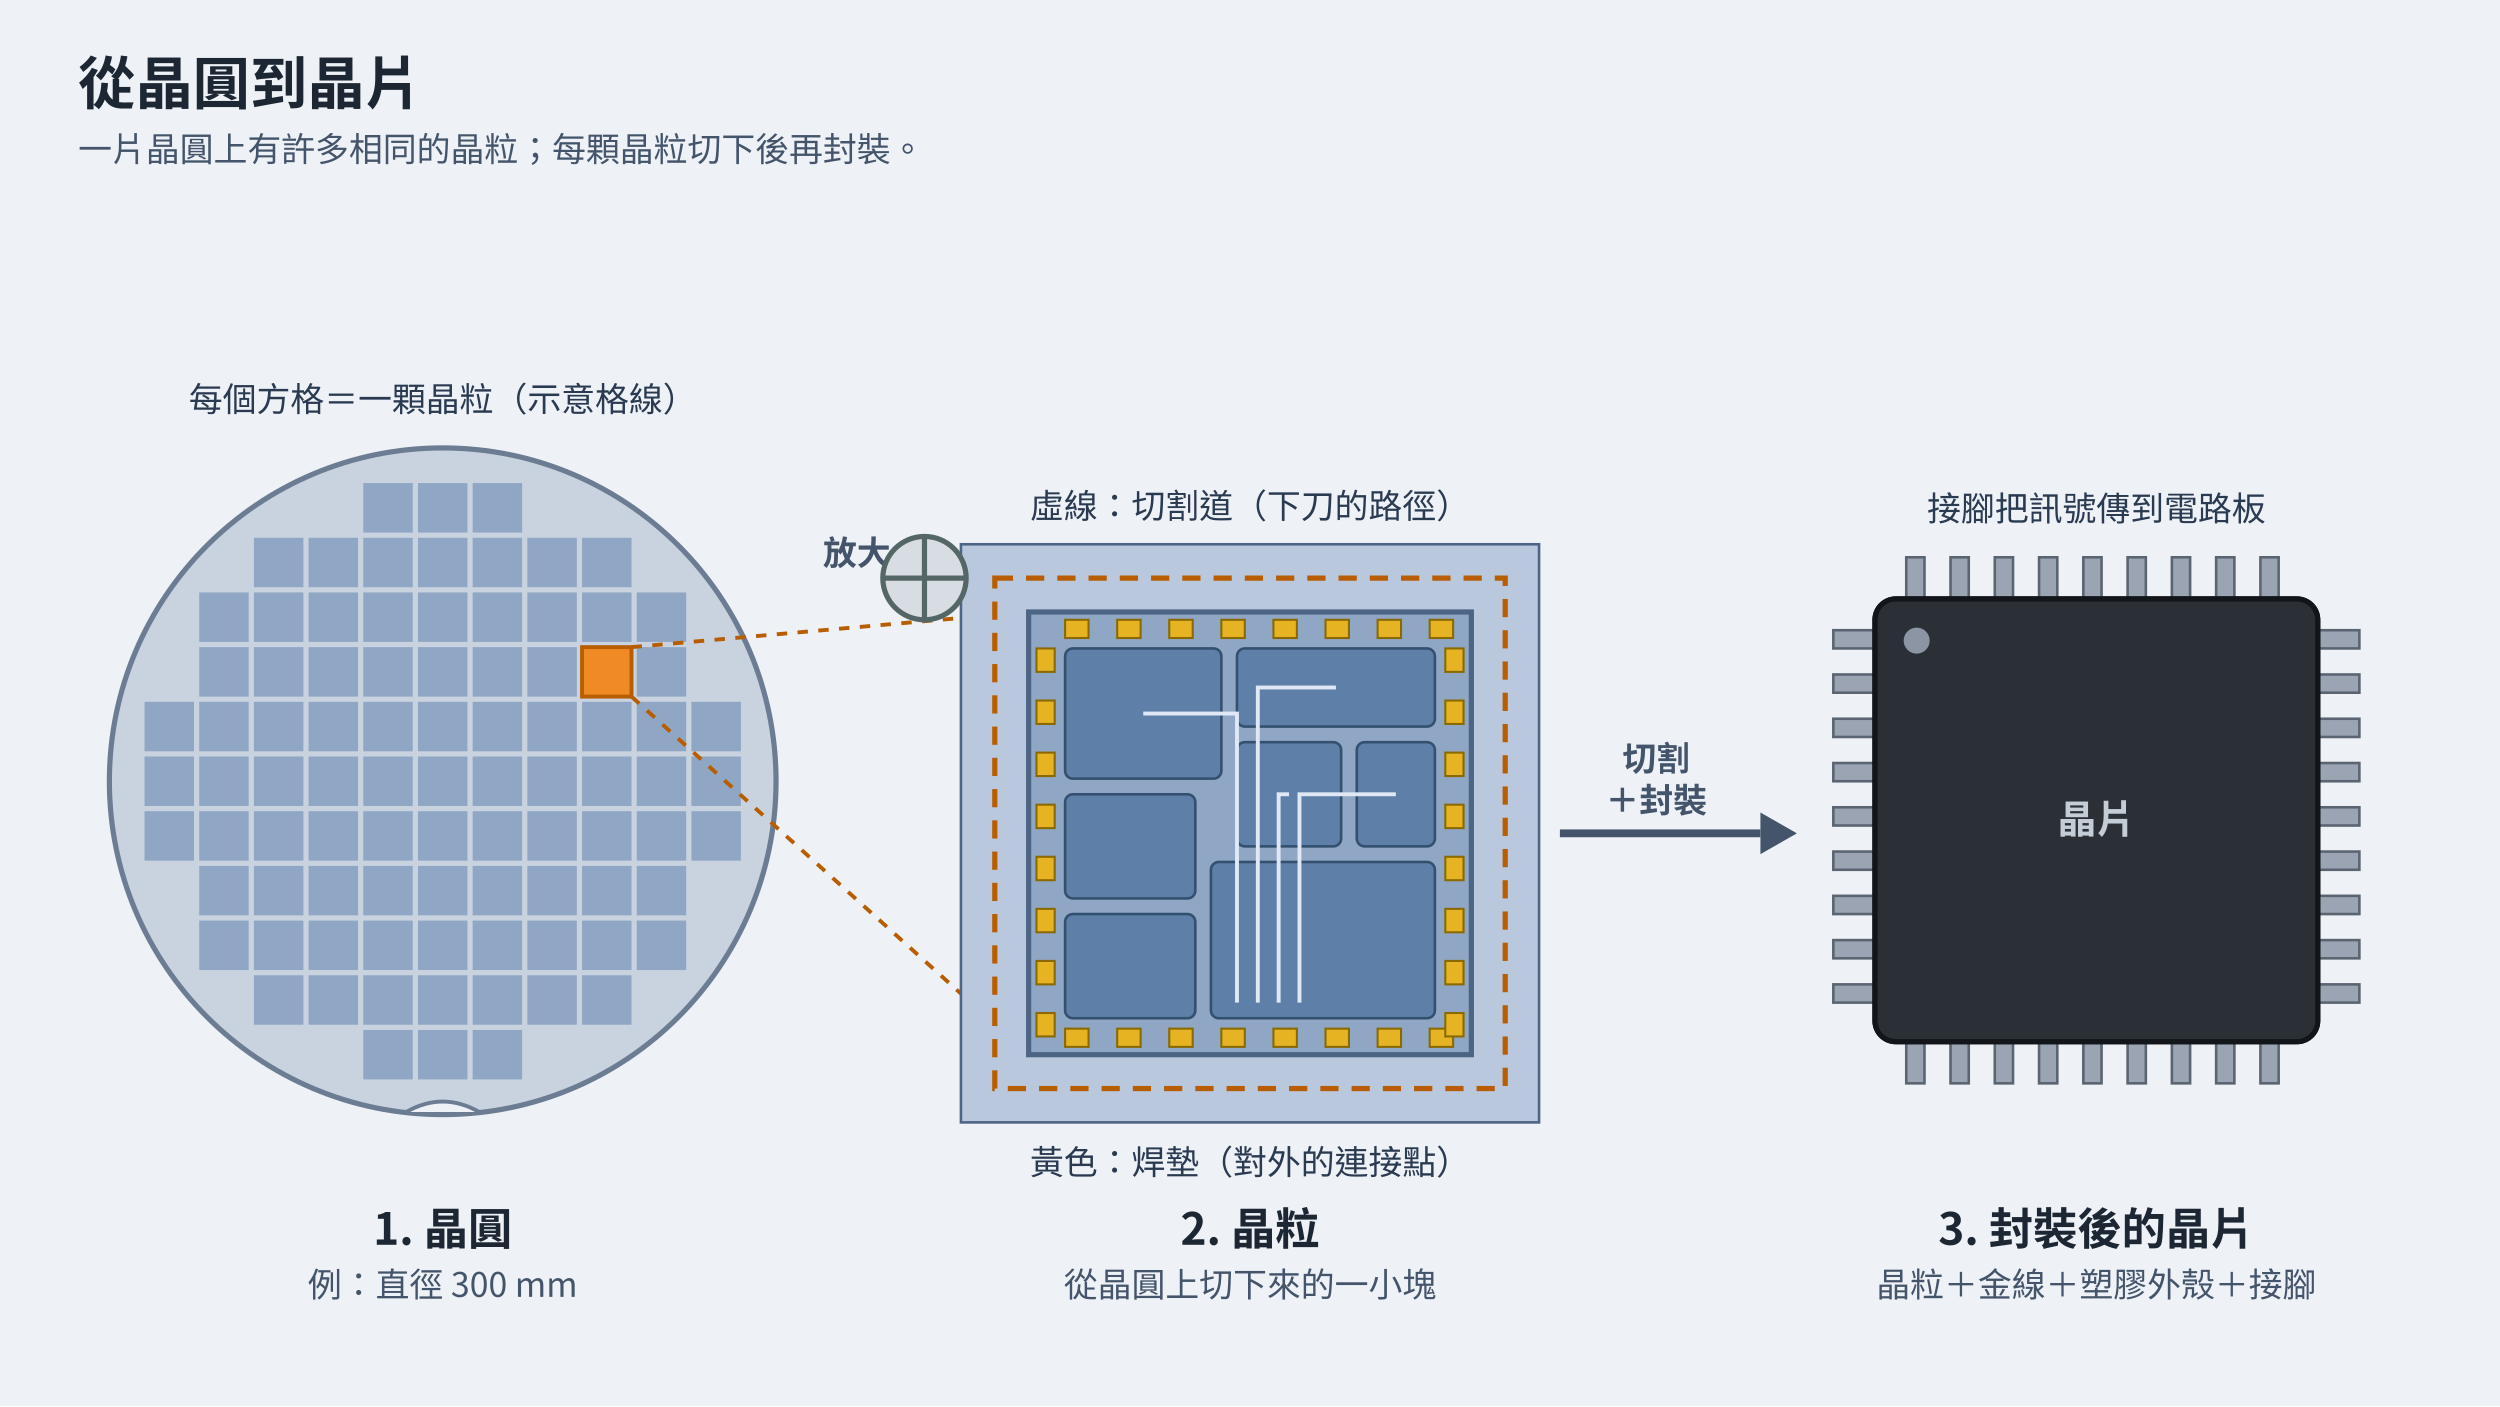
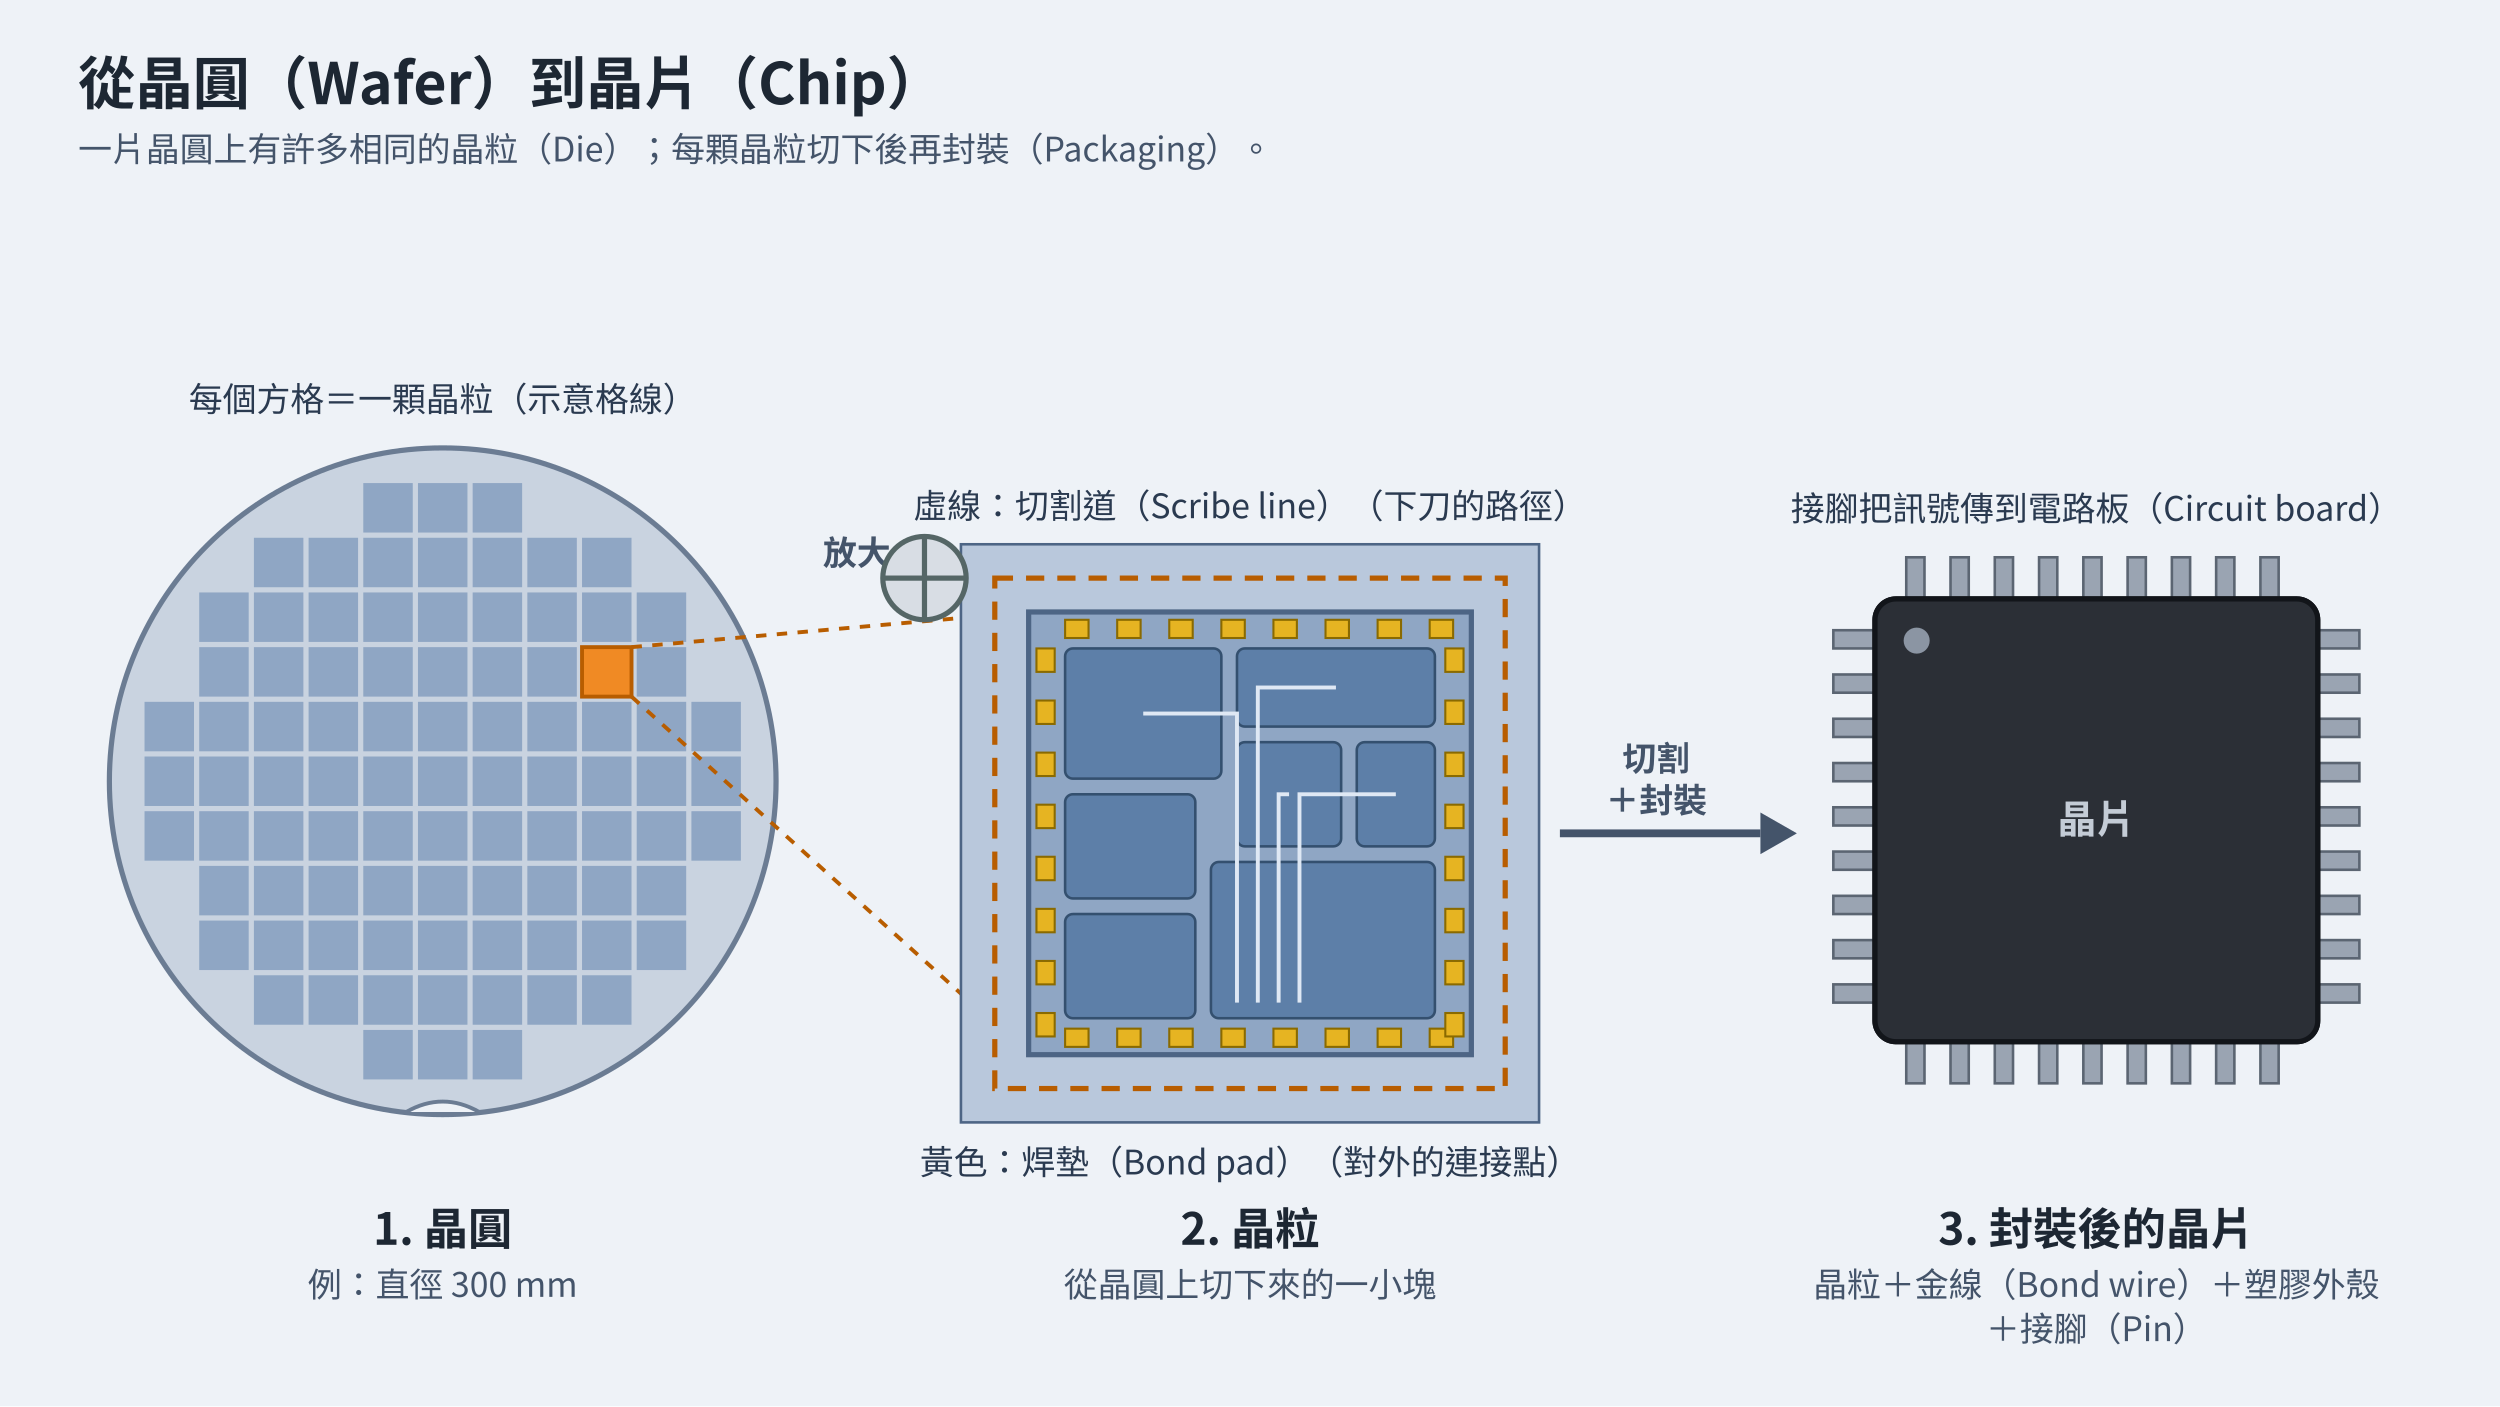
<svg xmlns="http://www.w3.org/2000/svg" xml:lang="zh-Hant-TW" viewBox="0 0 960 540" width="960" height="540" role="img" aria-labelledby="t d">
  <style>
text{font-family:"Noto Sans TC","PingFang TC","Microsoft JhengHei","Noto Sans CJK TC",system-ui,-apple-system,"Segoe UI",Roboto,sans-serif;fill:#1d2733}
.title{font-size:22px;font-weight:700}
.cap{font-size:17px;font-weight:700}
.sub{font-size:13px;fill:#44546a}
.lab{font-size:13px;fill:#2a3a50}
.arrow{font-size:13px;fill:#44546a;font-weight:600}
.waf{fill:#c9d3e0;stroke:#6b7c93;stroke-width:2}
.dies rect{fill:#8fa6c4}
.hl{fill:#f08a24;stroke:#b85d00;stroke-width:1.5}
.dieb{fill:#8fa6c4;stroke:#4d6585;stroke-width:2}
.scribe{fill:none;stroke:#b85d00;stroke-width:2;stroke-dasharray:7 5}
.nb{fill:#b9c8dc;stroke:#4d6585}
.blk{fill:#5d7fa8;stroke:#34506f;stroke-width:1}
.wire{fill:none;stroke:#dfe8f4;stroke-width:1.5}
.pad{fill:#e6b422;stroke:#8a6a00;stroke-width:.8}
.lead{fill:#9aa4b2;stroke:#5b6572;stroke-width:1}
.body{fill:#2b2f36;stroke:#12151a;stroke-width:2}
.bw{stroke:#e6b422;stroke-width:1.5}
.link{stroke:#b85d00;stroke-width:1.5;stroke-dasharray:4 4;fill:none}
.ar{fill:none;stroke:#44546a;stroke-width:3}
.arh{fill:#44546a}
.ring{fill:none;stroke:#f08a24;stroke-width:4;opacity:0}
.saw{fill:#d8dde4;stroke:#566;stroke-width:2}
.cover{animation:cov 12s infinite}
.sawg{animation:sw 12s infinite}
.r1{animation:r1 12s infinite}.r2{animation:r2 12s infinite}.r3{animation:r3 12s infinite}
.pulse{animation:pu 12s infinite}
@keyframes r1{0%,2%{opacity:0}5%,25%{opacity:1}30%,100%{opacity:0}}
@keyframes r2{0%,30%{opacity:0}35%,55%{opacity:1}60%,100%{opacity:0}}
@keyframes r3{0%,60%{opacity:0}65%,92%{opacity:1}97%,100%{opacity:0}}
@keyframes pu{0%,100%{opacity:1}15%{opacity:.35}30%{opacity:1}45%{opacity:.35}60%{opacity:1}}
@keyframes sw{0%,33%{opacity:0;transform:translateX(-30px)}36%{opacity:1;transform:translateX(-30px)}54%{opacity:1;transform:translateX(200px)}58%,100%{opacity:0;transform:translateX(200px)}}
@keyframes cov{0%,60%{opacity:1}64%,76%{opacity:0}82%,100%{opacity:1}}
@media (prefers-reduced-motion:reduce){.cover,.sawg,.r1,.r2,.r3,.pulse{animation:none}.sawg,.ring{opacity:0}}
</style>
  <rect width="960" height="540" fill="#eef2f7" />
-   <text class="title" x="30" y="40">從晶圓到晶片</text>
-   <text class="sub" x="30" y="62">一片晶圓上有許多相同的晶粒；每顆晶粒切下後再封裝。</text>
+   <text class="title" x="30" y="40">從晶圓（Wafer）到晶片（Chip）</text>
+   <text class="sub" x="30" y="62">一片晶圓上有許多相同的晶粒（Die）；每顆晶粒切下後再封裝（Packaging）。</text>
  <circle class="ring r1" cx="170" cy="300" r="138" />
  <circle class="waf" cx="170" cy="300" r="128" />
  <path d="M156 427 Q170 419 184 427" fill="#eef2f7" stroke="#6b7c93" stroke-width="1.5" />
  <g class="dies">
    <rect x="55.5" y="269.5" width="19" height="19" />
    <rect x="55.5" y="290.5" width="19" height="19" />
    <rect x="55.5" y="311.5" width="19" height="19" />
    <rect x="76.5" y="227.5" width="19" height="19" />
    <rect x="76.5" y="248.5" width="19" height="19" />
    <rect x="76.5" y="269.5" width="19" height="19" />
    <rect x="76.5" y="290.5" width="19" height="19" />
    <rect x="76.5" y="311.5" width="19" height="19" />
    <rect x="76.5" y="332.5" width="19" height="19" />
    <rect x="76.5" y="353.5" width="19" height="19" />
    <rect x="97.5" y="206.5" width="19" height="19" />
    <rect x="97.5" y="227.5" width="19" height="19" />
    <rect x="97.5" y="248.5" width="19" height="19" />
    <rect x="97.5" y="269.5" width="19" height="19" />
    <rect x="97.5" y="290.5" width="19" height="19" />
    <rect x="97.5" y="311.5" width="19" height="19" />
    <rect x="97.5" y="332.5" width="19" height="19" />
    <rect x="97.5" y="353.5" width="19" height="19" />
    <rect x="97.5" y="374.5" width="19" height="19" />
    <rect x="118.5" y="206.5" width="19" height="19" />
    <rect x="118.5" y="227.5" width="19" height="19" />
    <rect x="118.5" y="248.5" width="19" height="19" />
    <rect x="118.5" y="269.5" width="19" height="19" />
    <rect x="118.5" y="290.5" width="19" height="19" />
    <rect x="118.5" y="311.5" width="19" height="19" />
    <rect x="118.5" y="332.5" width="19" height="19" />
    <rect x="118.5" y="353.5" width="19" height="19" />
    <rect x="118.5" y="374.5" width="19" height="19" />
    <rect x="139.5" y="185.5" width="19" height="19" />
    <rect x="139.5" y="206.5" width="19" height="19" />
    <rect x="139.5" y="227.5" width="19" height="19" />
    <rect x="139.5" y="248.5" width="19" height="19" />
    <rect x="139.5" y="269.5" width="19" height="19" />
    <rect x="139.5" y="290.5" width="19" height="19" />
    <rect x="139.5" y="311.5" width="19" height="19" />
    <rect x="139.5" y="332.5" width="19" height="19" />
    <rect x="139.5" y="353.5" width="19" height="19" />
    <rect x="139.5" y="374.5" width="19" height="19" />
    <rect x="139.5" y="395.5" width="19" height="19" />
    <rect x="160.5" y="185.5" width="19" height="19" />
    <rect x="160.5" y="206.5" width="19" height="19" />
    <rect x="160.5" y="227.5" width="19" height="19" />
    <rect x="160.5" y="248.5" width="19" height="19" />
    <rect x="160.5" y="269.5" width="19" height="19" />
    <rect x="160.5" y="290.5" width="19" height="19" />
    <rect x="160.5" y="311.5" width="19" height="19" />
    <rect x="160.5" y="332.5" width="19" height="19" />
    <rect x="160.5" y="353.5" width="19" height="19" />
    <rect x="160.5" y="374.5" width="19" height="19" />
    <rect x="160.5" y="395.5" width="19" height="19" />
    <rect x="181.5" y="185.5" width="19" height="19" />
    <rect x="181.5" y="206.5" width="19" height="19" />
    <rect x="181.5" y="227.5" width="19" height="19" />
    <rect x="181.5" y="248.5" width="19" height="19" />
    <rect x="181.5" y="269.5" width="19" height="19" />
    <rect x="181.5" y="290.5" width="19" height="19" />
    <rect x="181.5" y="311.5" width="19" height="19" />
    <rect x="181.5" y="332.5" width="19" height="19" />
    <rect x="181.5" y="353.5" width="19" height="19" />
    <rect x="181.5" y="374.5" width="19" height="19" />
    <rect x="181.5" y="395.5" width="19" height="19" />
    <rect x="202.5" y="206.5" width="19" height="19" />
    <rect x="202.5" y="227.5" width="19" height="19" />
    <rect x="202.5" y="248.5" width="19" height="19" />
    <rect x="202.5" y="269.5" width="19" height="19" />
    <rect x="202.5" y="290.5" width="19" height="19" />
    <rect x="202.5" y="311.5" width="19" height="19" />
    <rect x="202.5" y="332.5" width="19" height="19" />
    <rect x="202.5" y="353.5" width="19" height="19" />
    <rect x="202.5" y="374.5" width="19" height="19" />
    <rect x="223.5" y="206.5" width="19" height="19" />
    <rect x="223.5" y="227.5" width="19" height="19" />
    <rect x="223.5" y="269.5" width="19" height="19" />
    <rect x="223.5" y="290.5" width="19" height="19" />
    <rect x="223.5" y="311.5" width="19" height="19" />
    <rect x="223.5" y="332.5" width="19" height="19" />
    <rect x="223.5" y="353.5" width="19" height="19" />
    <rect x="223.5" y="374.5" width="19" height="19" />
    <rect x="244.5" y="227.5" width="19" height="19" />
    <rect x="244.5" y="248.5" width="19" height="19" />
    <rect x="244.5" y="269.5" width="19" height="19" />
    <rect x="244.5" y="290.5" width="19" height="19" />
    <rect x="244.5" y="311.5" width="19" height="19" />
    <rect x="244.5" y="332.5" width="19" height="19" />
    <rect x="244.5" y="353.5" width="19" height="19" />
    <rect x="265.5" y="269.5" width="19" height="19" />
    <rect x="265.5" y="290.5" width="19" height="19" />
    <rect x="265.5" y="311.5" width="19" height="19" />
  </g>
  <rect class="hl pulse" x="223.5" y="248.5" width="19" height="19" />
  <text class="cap" x="170" y="478" text-anchor="middle">1. 晶圓</text>
  <text class="sub" x="170" y="498" text-anchor="middle">例：直徑 300 mm</text>
  <text class="lab" x="170" y="158" text-anchor="middle">每個方格＝一顆晶粒（示意格線）</text>
  <path class="link" d="M242.5 248.5 L395 235" />
  <path class="link" d="M242.5 267.5 L395 405" />
  <text class="arrow" x="329" y="217" text-anchor="middle">放大</text>
  <rect class="ring r2" x="363" y="203" width="234" height="234" rx="10" />
  <rect class="nb" x="369" y="209" width="222" height="222" />
  <rect class="dieb" x="395" y="235" width="170" height="170" />
  <rect class="blk" x="409" y="249" width="60" height="50" rx="3" />
  <rect class="blk" x="475" y="249" width="76" height="30" rx="3" />
  <rect class="blk" x="475" y="285" width="40" height="40" rx="3" />
  <rect class="blk" x="521" y="285" width="30" height="40" rx="3" />
  <rect class="blk" x="409" y="305" width="50" height="40" rx="3" />
  <rect class="blk" x="465" y="331" width="86" height="60" rx="3" />
  <rect class="blk" x="409" y="351" width="50" height="40" rx="3" />
  <path class="wire" d="M439.0 274.0 H475 V385" />
  <path class="wire" d="M513.0 264.0 H483 V385" />
  <path class="wire" d="M495.0 305.0 H491 V385" />
  <path class="wire" d="M536.0 305.0 H499 V385" />
  <rect class="pad" x="409" y="238" width="9" height="7" />
  <rect class="pad" x="409" y="395" width="9" height="7" />
  <rect class="pad" x="398" y="249" width="7" height="9" />
  <rect class="pad" x="555" y="249" width="7" height="9" />
  <rect class="pad" x="429" y="238" width="9" height="7" />
  <rect class="pad" x="429" y="395" width="9" height="7" />
  <rect class="pad" x="398" y="269" width="7" height="9" />
  <rect class="pad" x="555" y="269" width="7" height="9" />
  <rect class="pad" x="449" y="238" width="9" height="7" />
  <rect class="pad" x="449" y="395" width="9" height="7" />
  <rect class="pad" x="398" y="289" width="7" height="9" />
  <rect class="pad" x="555" y="289" width="7" height="9" />
  <rect class="pad" x="469" y="238" width="9" height="7" />
  <rect class="pad" x="469" y="395" width="9" height="7" />
  <rect class="pad" x="398" y="309" width="7" height="9" />
  <rect class="pad" x="555" y="309" width="7" height="9" />
  <rect class="pad" x="489" y="238" width="9" height="7" />
  <rect class="pad" x="489" y="395" width="9" height="7" />
  <rect class="pad" x="398" y="329" width="7" height="9" />
  <rect class="pad" x="555" y="329" width="7" height="9" />
  <rect class="pad" x="509" y="238" width="9" height="7" />
  <rect class="pad" x="509" y="395" width="9" height="7" />
  <rect class="pad" x="398" y="349" width="7" height="9" />
  <rect class="pad" x="555" y="349" width="7" height="9" />
  <rect class="pad" x="529" y="238" width="9" height="7" />
  <rect class="pad" x="529" y="395" width="9" height="7" />
  <rect class="pad" x="398" y="369" width="7" height="9" />
  <rect class="pad" x="555" y="369" width="7" height="9" />
  <rect class="pad" x="549" y="238" width="9" height="7" />
  <rect class="pad" x="549" y="395" width="9" height="7" />
  <rect class="pad" x="398" y="389" width="7" height="9" />
  <rect class="pad" x="555" y="389" width="7" height="9" />
  <rect class="scribe" x="382" y="222" width="196" height="196" />
  <g class="sawg">
    <g transform="translate(355,222)">
      <circle class="saw" cx="0" cy="0" r="16" />
      <line x1="-16" y1="0" x2="16" y2="0" stroke="#566" stroke-width="2" />
      <line x1="0" y1="-16" x2="0" y2="16" stroke="#566" stroke-width="2" />
    </g>
  </g>
  <text class="cap" x="480.0" y="478" text-anchor="middle">2. 晶粒</text>
  <text class="sub" x="480.0" y="498" text-anchor="middle">從晶圓上切下來的一小塊</text>
-   <text class="lab" x="480.0" y="199" text-anchor="middle">虛線：切割道（下刀的路徑）</text>
-   <text class="lab" x="480.0" y="451" text-anchor="middle">黃色：焊墊（對外的連接點）</text>
+   <text class="lab" x="480.0" y="199" text-anchor="middle">虛線：切割道（Scribe line）（下刀的路徑）</text>
+   <text class="lab" x="480.0" y="451" text-anchor="middle">黃色：焊墊（Bond pad）（對外的連接點）</text>
  <path class="ar" d="M599 320.0 H676" />
  <path class="arh" d="M676 312.0 L690 320.0 L676 328.0Z" />
  <text class="arrow" x="636" y="296.0" text-anchor="middle">切割</text>
  <text class="arrow" x="636" y="312.0" text-anchor="middle">＋封裝</text>
  <circle class="ring r3" cx="805.0" cy="315.0" r="121.0" />
  <rect class="lead" x="732" y="214" width="7" height="16" />
  <rect class="lead" x="732" y="400" width="7" height="16" />
  <rect class="lead" x="704" y="242" width="16" height="7" />
  <rect class="lead" x="890" y="242" width="16" height="7" />
  <rect class="lead" x="749" y="214" width="7" height="16" />
  <rect class="lead" x="749" y="400" width="7" height="16" />
  <rect class="lead" x="704" y="259" width="16" height="7" />
  <rect class="lead" x="890" y="259" width="16" height="7" />
  <rect class="lead" x="766" y="214" width="7" height="16" />
  <rect class="lead" x="766" y="400" width="7" height="16" />
  <rect class="lead" x="704" y="276" width="16" height="7" />
  <rect class="lead" x="890" y="276" width="16" height="7" />
  <rect class="lead" x="783" y="214" width="7" height="16" />
  <rect class="lead" x="783" y="400" width="7" height="16" />
  <rect class="lead" x="704" y="293" width="16" height="7" />
  <rect class="lead" x="890" y="293" width="16" height="7" />
  <rect class="lead" x="800" y="214" width="7" height="16" />
  <rect class="lead" x="800" y="400" width="7" height="16" />
  <rect class="lead" x="704" y="310" width="16" height="7" />
  <rect class="lead" x="890" y="310" width="16" height="7" />
  <rect class="lead" x="817" y="214" width="7" height="16" />
  <rect class="lead" x="817" y="400" width="7" height="16" />
  <rect class="lead" x="704" y="327" width="16" height="7" />
  <rect class="lead" x="890" y="327" width="16" height="7" />
  <rect class="lead" x="834" y="214" width="7" height="16" />
  <rect class="lead" x="834" y="400" width="7" height="16" />
  <rect class="lead" x="704" y="344" width="16" height="7" />
  <rect class="lead" x="890" y="344" width="16" height="7" />
  <rect class="lead" x="851" y="214" width="7" height="16" />
  <rect class="lead" x="851" y="400" width="7" height="16" />
  <rect class="lead" x="704" y="361" width="16" height="7" />
  <rect class="lead" x="890" y="361" width="16" height="7" />
  <rect class="lead" x="868" y="214" width="7" height="16" />
  <rect class="lead" x="868" y="400" width="7" height="16" />
  <rect class="lead" x="704" y="378" width="16" height="7" />
  <rect class="lead" x="890" y="378" width="16" height="7" />
  <rect class="body" x="720" y="230" width="170" height="170" rx="8" fill="#2b2f36" />
  <rect class="dieb" x="769.0" y="279.0" width="72" height="72" />
  <rect class="blk" x="779.0" y="289.0" width="24" height="24" />
  <rect class="blk" x="807.0" y="289.0" width="24" height="52" />
  <rect class="blk" x="779.0" y="317.0" width="24" height="24" />
  <line class="bw" x1="775.0" y1="285.0" x2="734" y2="238" />
  <line class="bw" x1="790.0" y1="285.0" x2="751" y2="238" />
  <line class="bw" x1="805.0" y1="285.0" x2="768" y2="238" />
  <line class="bw" x1="820.0" y1="285.0" x2="785" y2="238" />
  <line class="bw" x1="835.0" y1="285.0" x2="802" y2="238" />
  <line class="bw" x1="775.0" y1="345.0" x2="734" y2="392" />
  <line class="bw" x1="790.0" y1="345.0" x2="751" y2="392" />
  <line class="bw" x1="805.0" y1="345.0" x2="768" y2="392" />
  <line class="bw" x1="820.0" y1="345.0" x2="785" y2="392" />
  <line class="bw" x1="835.0" y1="345.0" x2="802" y2="392" />
  <g class="cover">
    <rect class="body" x="720" y="230" width="170" height="170" rx="8" />
    <circle cx="736" cy="246" r="5" fill="#8b95a3" />
    <text x="805.0" y="320.0" text-anchor="middle" style="fill:#c4ccd6;font-size:15px;font-weight:700">晶片</text>
  </g>
  <text class="cap" x="805.0" y="478" text-anchor="middle">3. 封裝後的晶片</text>
-   <text class="sub" x="805.0" y="498" text-anchor="middle">晶粒＋金線＋塑膠外殼＋接腳</text>
-   <text class="lab" x="805.0" y="200" text-anchor="middle">接腳把訊號傳到電路板</text>
+   <text class="sub" x="805.0" y="498" text-anchor="middle">晶粒＋金線（Bond wire）＋塑膠外殼</text>
+   <text class="sub" x="805.0" y="515" text-anchor="middle">＋接腳（Pin）</text>
+   <text class="lab" x="805.0" y="200" text-anchor="middle">接腳把訊號傳到電路板（Circuit board）</text>
</svg>
